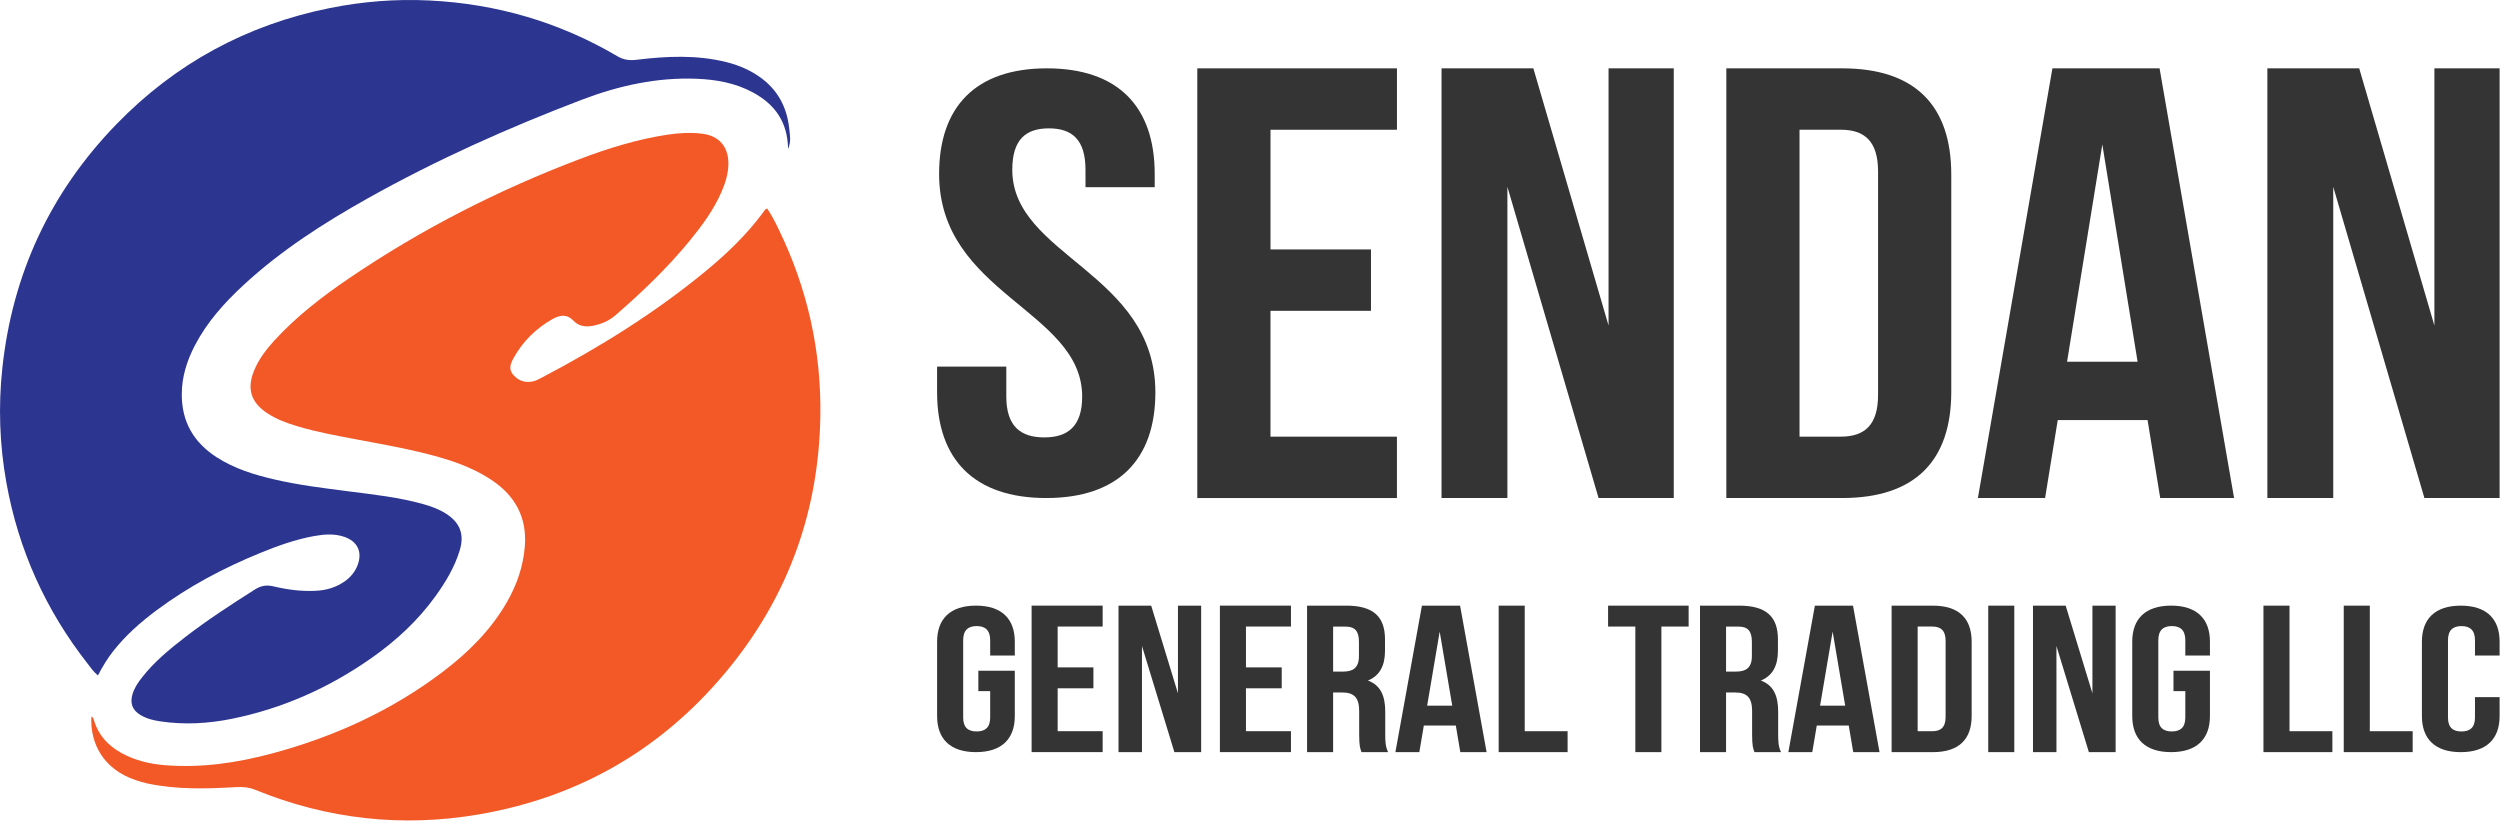
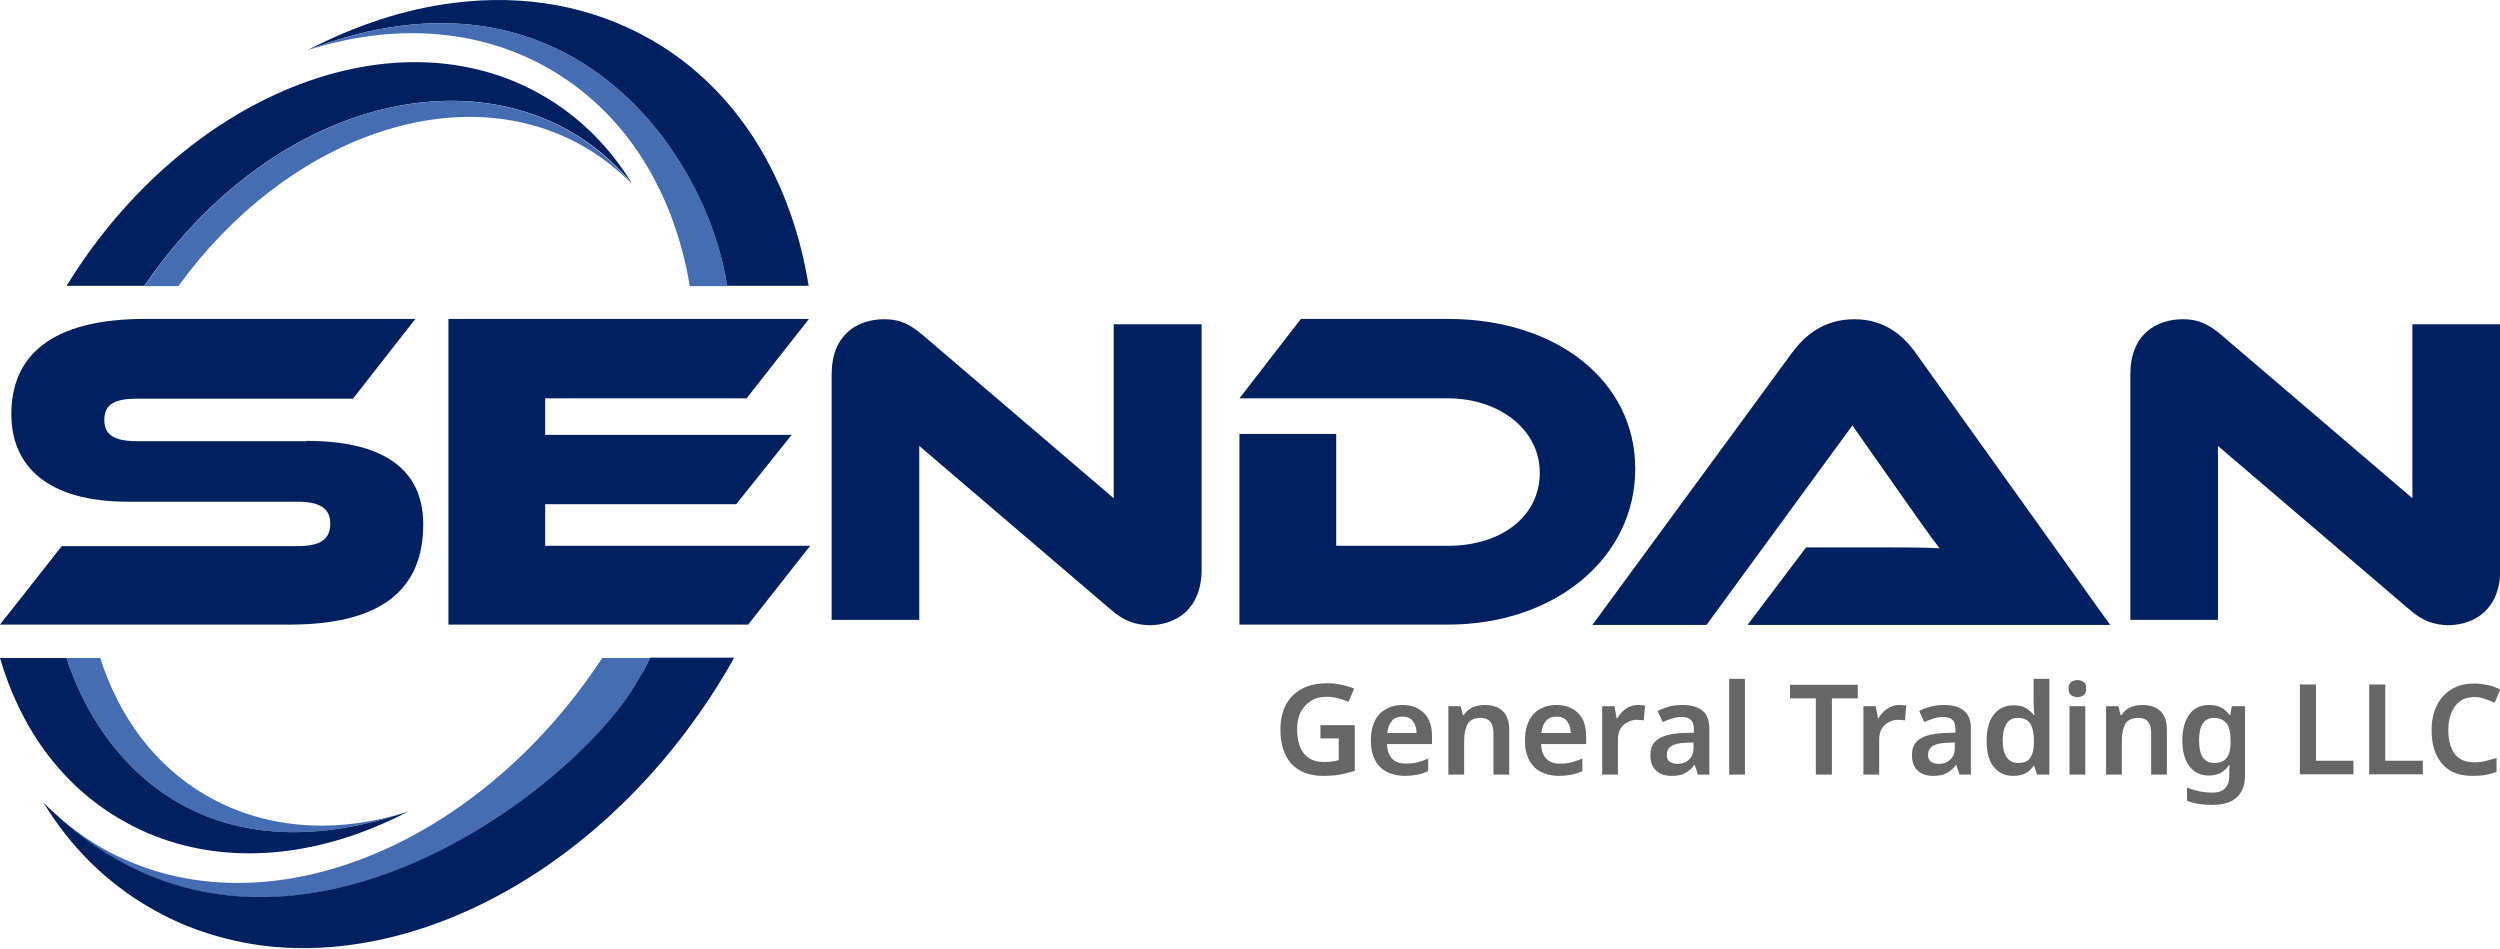
- <svg xmlns="http://www.w3.org/2000/svg" version="1.1" id="Layer_1" x="0px" y="0px" viewBox="0 0 1280 420" style="enable-background:new 0 0 1280 420;" xml:space="preserve">
+ <svg xmlns="http://www.w3.org/2000/svg" version="1.1" id="Layer_1" x="0px" y="0px" viewBox="0 0 793.3 300.9" style="enable-background:new 0 0 793.3 300.9;" xml:space="preserve">
  <style type="text/css">
- 	.st0{fill:#F25927;}
- 	.st1{fill:#2C3590;}
- 	.st2{fill:#343434;}
+ 	.st0{fill:#002060;}
+ 	.st1{fill:#456DB3;}
+ 	.st2{fill:#666666;}
</style>
  <g>
    <g>
-       <path class="st0" d="M392.77,106.74c2.24,3.23,4.04,6.8,5.78,10.38c14.84,30.43,22.07,62.54,21.46,96.43    c-0.87,47.58-15.96,90.21-45.67,127.23c-33.37,41.58-76.59,67.22-129.31,76.22c-39.21,6.69-77.33,2.46-114.2-12.56    c-3.18-1.3-6.31-1.65-9.73-1.45c-15.3,0.88-30.6,1.37-45.73-1.88c-2.03-0.44-4.03-1.06-6.01-1.73    c-16.22-5.47-23.3-18.48-22.58-32.52c1.05,0.45,1.16,1.37,1.41,2.2c2.3,7.46,7.21,12.73,13.93,16.44    c6.94,3.84,14.5,5.65,22.32,6.28c18.67,1.48,36.93-1.19,54.91-6.02c31.62-8.5,60.96-21.83,87.16-41.65    c13.2-9.99,24.83-21.5,33.13-36.01c5.04-8.8,8.27-18.23,9.08-28.38c1.15-14.54-4.78-25.67-16.7-33.73    c-8.27-5.59-17.47-9.14-27.01-11.87c-14.2-4.05-28.73-6.56-43.21-9.28c-9.97-1.88-19.96-3.71-29.7-6.65    c-5.34-1.61-10.55-3.52-15.25-6.62c-8.3-5.47-10.55-12.4-6.85-21.6c2.37-5.89,6.14-10.89,10.38-15.53    c11.43-12.52,24.79-22.76,38.74-32.23c36.78-24.95,76.13-44.99,117.65-60.75c14.57-5.53,29.45-10.15,44.94-12.5    c5.94-0.9,11.9-1.25,17.88-0.5c8.51,1.07,13.36,6.58,13.35,15.25c-0.01,5.11-1.51,9.87-3.52,14.5    c-4.03,9.29-9.99,17.34-16.35,25.11c-11.41,13.93-24.39,26.31-37.96,38.1c-3.47,3.01-7.55,4.66-12,5.46    c-3.48,0.63-6.93,0.02-9.32-2.52c-3.54-3.77-7.19-3.09-10.93-0.98c-8.42,4.75-15.11,11.34-19.83,19.81    c-1.59,2.84-2.88,5.84-0.14,8.85c2.79,3.07,6.2,4.13,10.18,3.17c1.33-0.32,2.61-0.97,3.84-1.61    c29.78-15.6,58.24-33.26,84.24-54.65c11.08-9.12,21.43-19.04,29.95-30.71C391.49,107.7,391.8,107.05,392.77,106.74z" />
-       <path class="st1" d="M403.48,76.25c-0.17-13.55-6.56-22.71-17.83-28.84c-9.02-4.91-18.82-6.67-28.9-7.08    c-20.49-0.82-40.1,3.57-59.09,10.82c-37.57,14.35-74.24,30.7-109.35,50.39c-22.61,12.68-44.39,26.63-63.52,44.31    c-9.86,9.11-18.78,19.01-25.03,31.04c-4.09,7.88-6.7,16.12-6.69,25.14c0.01,14.02,6.15,24.51,17.77,32.03    c9.13,5.91,19.35,9.04,29.8,11.45c12.34,2.85,24.9,4.39,37.44,6.01c12.95,1.67,25.96,3.02,38.59,6.58    c4.02,1.13,7.94,2.53,11.51,4.78c7.34,4.62,9.71,10.65,7.19,18.93c-2.62,8.62-7.21,16.24-12.44,23.49    c-9.05,12.55-20.29,22.89-32.9,31.73c-21.67,15.19-45.39,25.74-71.38,31.01c-12.09,2.45-24.26,3.12-36.5,1.31    c-3.59-0.53-7.09-1.38-10.25-3.28c-4.16-2.52-5.44-5.99-4.05-10.67c0.97-3.28,2.86-6.01,4.93-8.64    c6.23-7.97,13.99-14.32,21.91-20.46c11.45-8.86,23.6-16.72,35.81-24.48c3.1-1.97,6.01-2.43,9.44-1.62    c7.2,1.71,14.49,2.69,21.92,2.28c5.4-0.3,10.38-1.77,14.81-4.95c3.03-2.17,5.26-4.98,6.53-8.47c2.38-6.55-0.23-11.88-6.86-14.18    c-5.18-1.79-10.46-1.33-15.67-0.39c-9.48,1.72-18.51,4.98-27.39,8.61c-18.87,7.7-36.77,17.18-53.15,29.38    c-8.17,6.09-15.78,12.79-22.11,20.84c-3.01,3.83-5.53,7.96-7.86,12.49c-2.24-1.74-3.69-3.96-5.29-6    c-21.52-27.45-35.44-58.37-41.6-92.67c-3.48-19.39-4.18-38.96-2.08-58.6c5.16-48.34,24.61-90.08,58.4-124.91    C89.76,32.52,126.29,12.7,168.86,4.13c16.86-3.4,33.89-4.73,51.05-3.88c34.34,1.7,66.48,11.05,96.15,28.52    c3.22,1.9,6.23,2.28,9.84,1.84c15.38-1.88,30.77-2.6,46.03,1.19c6.27,1.56,12.13,4.07,17.38,7.84    c8.89,6.39,13.6,15.26,14.75,26.03C404.42,69.04,405.18,72.5,403.48,76.25z" />
+       <g>
+         <path class="st0" d="M206.8,12.7C187.8,1.8,166.2-1.9,144.2,0.9c-15.6,1.9-31.3,7.1-46.6,15c83.1-32,126.8,33.2,133.1,74.8h25.9     C251.2,57.1,234.3,28.6,206.8,12.7z" />
+         <path class="st1" d="M97.7,15.9c26.6-8.5,53.8-7.2,76.7,6C198.8,36,213.9,61,218.9,90.8h11.9C224.5,49.1,180.8-16.1,97.7,15.9z" />
+         <path class="st0" d="M200.5,58.2c-7-11.5-16.5-21.1-28.3-27.9C126.1,3.7,61.2,29,23.6,86.8c-0.8,1.3-1.7,2.6-2.5,3.9h24.7     C90.5,25.5,164.3,14.5,200.5,58.2z" />
+         <path class="st1" d="M45.8,90.8h10.8c34.2-47.2,89.2-67.1,128.8-44.2c5.6,3.2,10.6,7.2,15,11.7C164.3,14.5,90.5,25.5,45.8,90.8z" />
+       </g>
+       <g>
+         <path class="st1" d="M129.6,257.5c-22.2,7.1-44.9,6-64-5c-16.5-9.5-27.8-25-33.8-43.7H21.1C31.8,241.9,64.8,279.5,129.6,257.5z" />
+         <path class="st0" d="M21.1,208.8H0.5H0c6.4,22,19.4,40.4,38.6,51.4c22.3,12.9,49.1,13.6,75,4.3c5.4-1.9,10.7-4.3,16-7     C64.8,279.5,31.8,241.9,21.1,208.8z" />
+         <path class="st1" d="M206.3,208.8h-1h-14.2c-40.5,61.6-109.9,88.5-159.2,60c-5.7-3.3-10.8-7.2-15.5-11.5     c71.4,68,167.3-7.7,185.9-41.1l0,0C203.2,214.6,205.3,210.9,206.3,208.8z M203.4,214C203.3,214.1,203.3,214.1,203.4,214     C203.3,214.1,203.3,214.1,203.4,214z M204.2,212.2C204.2,212.2,204.2,212.2,204.2,212.2C204.2,212.2,204.2,212.2,204.2,212.2z" />
+         <path class="st0" d="M206.3,208.8c-1,2.2-3.1,5.8-4,7.3c-18.7,33.5-114.5,109.1-185.9,41.1c-0.9-0.8-1.7-1.6-2.6-2.5     c8.4,13.8,19.8,25.3,33.9,33.4c5,2.9,10.2,5.3,15.6,7.2c7.2,2.5,14.6,4.2,22.1,5c51.9,5.4,111.4-28.9,146.4-89.5     c0.4-0.7,0.8-1.4,1.1-2.1H206.3z" />
+       </g>
    </g>
    <g>
-       <g>
-         <path class="st2" d="M536.01,34.99c36.46,0,55.2,19.66,55.2,54.08v6.76h-35.44v-8.91c0-15.36-6.81-21.2-18.74-21.2     s-18.74,5.84-18.74,21.2c0,44.25,73.26,52.54,73.26,113.99c0,34.41-19.08,54.08-55.88,54.08c-36.8,0-55.88-19.67-55.88-54.08     V187.7h35.44v15.36c0,15.36,7.5,20.89,19.42,20.89s19.42-5.53,19.42-20.89c0-44.25-73.25-52.54-73.25-113.99     C480.82,54.66,499.56,34.99,536.01,34.99z" />
-         <path class="st2" d="M650.49,127.71h51.45v31.43h-51.45v64.43h64.74v31.43H613.02v-220h102.22v31.43h-64.74V127.71z" />
-         <path class="st2" d="M771.79,95.65v159.34h-33.73v-220h47.02l38.5,131.69V34.99h33.39v220h-38.5L771.79,95.65z" />
-         <path class="st2" d="M883.88,34.99h59.29c37.48,0,55.88,19.17,55.88,54.37v111.26c0,35.2-18.4,54.37-55.88,54.37h-59.29V34.99z      M921.36,66.42v157.14h21.13c11.93,0,19.08-5.66,19.08-21.37V87.79c0-15.71-7.15-21.37-19.08-21.37H921.36z" />
-         <path class="st2" d="M1143.85,254.99h-37.82l-6.47-39.91h-46l-6.47,39.91h-34.41l38.16-220h54.86L1143.85,254.99z      M1058.33,185.22h36.12l-18.06-111.26L1058.33,185.22z" />
-         <path class="st2" d="M1194.62,95.65v159.34h-33.73v-220h47.02l38.5,131.69V34.99h33.39v220h-38.5L1194.62,95.65z" />
-       </g>
-       <g>
-         <path class="st2" d="M500.9,343.4h18.68v23.25c0,11.73-6.79,18.44-19.89,18.44c-13.1,0-19.89-6.7-19.89-18.44v-38.13     c0-11.73,6.79-18.44,19.89-18.44c13.1,0,19.89,6.7,19.89,18.44v7.12h-12.61v-7.86c0-5.24-2.67-7.23-6.91-7.23     s-6.91,1.99-6.91,7.23v39.6c0,5.24,2.67,7.12,6.91,7.12s6.91-1.89,6.91-7.12v-13.51h-6.06V343.4z" />
-         <path class="st2" d="M541.52,341.7h18.31v10.71h-18.31v21.96h23.04v10.71h-36.38v-75h36.38v10.71h-23.04V341.7z" />
-         <path class="st2" d="M584.69,330.77v54.32h-12.01v-75h16.73l13.7,44.89v-44.89h11.88v75h-13.7L584.69,330.77z" />
-         <path class="st2" d="M637.93,341.7h18.31v10.71h-18.31v21.96h23.04v10.71h-36.38v-75h36.38v10.71h-23.04V341.7z" />
-         <path class="st2" d="M697.11,385.09c-0.73-1.93-1.21-3.11-1.21-9.21v-11.79c0-6.96-2.67-9.54-8.73-9.54h-4.61v30.54h-13.34v-75     h20.13c13.83,0,19.77,5.68,19.77,17.25v5.89c0,7.71-2.79,12.75-8.73,15.21c6.67,2.46,8.85,8.14,8.85,15.96v11.57     c0,3.64,0.12,6.32,1.46,9.11H697.11z M682.56,320.81v23.04h5.21c4.97,0,8.01-1.93,8.01-7.93v-7.39c0-5.36-2.06-7.71-6.79-7.71     H682.56z" />
-         <path class="st2" d="M761.14,385.09h-13.46l-2.3-13.61H729l-2.3,13.61h-12.25l13.58-75h19.53L761.14,385.09z M730.7,361.31h12.85     l-6.43-37.93L730.7,361.31z" />
-         <path class="st2" d="M767.32,310.09h13.34v64.29h21.95v10.71h-35.29V310.09z" />
-         <path class="st2" d="M823.35,310.09h41.23v10.71h-13.95v64.29h-13.34v-64.29h-13.95V310.09z" />
-         <path class="st2" d="M898.29,385.09c-0.73-1.93-1.21-3.11-1.21-9.21v-11.79c0-6.96-2.67-9.54-8.73-9.54h-4.61v30.54H870.4v-75     h20.13c13.83,0,19.77,5.68,19.77,17.25v5.89c0,7.71-2.79,12.75-8.73,15.21c6.67,2.46,8.85,8.14,8.85,15.96v11.57     c0,3.64,0.12,6.32,1.46,9.11H898.29z M883.74,320.81v23.04h5.21c4.97,0,8.01-1.93,8.01-7.93v-7.39c0-5.36-2.06-7.71-6.79-7.71     H883.74z" />
-         <path class="st2" d="M962.32,385.09h-13.46l-2.3-13.61h-16.37l-2.3,13.61h-12.25l13.58-75h19.52L962.32,385.09z M931.88,361.31     h12.86l-6.43-37.93L931.88,361.31z" />
-         <path class="st2" d="M968.5,310.09h21.1c13.34,0,19.89,6.54,19.89,18.54v37.93c0,12-6.55,18.54-19.89,18.54h-21.1V310.09z      M981.84,320.81v53.57h7.52c4.25,0,6.79-1.93,6.79-7.29v-39c0-5.36-2.55-7.29-6.79-7.29H981.84z" />
-         <path class="st2" d="M1017.98,310.09h13.34v75h-13.34V310.09z" />
-         <path class="st2" d="M1052.9,330.77v54.32h-12.01v-75h16.73l13.7,44.89v-44.89h11.88v75h-13.7L1052.9,330.77z" />
-         <path class="st2" d="M1112.81,343.4h18.68v23.25c0,11.73-6.79,18.44-19.89,18.44c-13.1,0-19.89-6.7-19.89-18.44v-38.13     c0-11.73,6.79-18.44,19.89-18.44c13.1,0,19.89,6.7,19.89,18.44v7.12h-12.61v-7.86c0-5.24-2.67-7.23-6.91-7.23     s-6.91,1.99-6.91,7.23v39.6c0,5.24,2.67,7.12,6.91,7.12s6.91-1.89,6.91-7.12v-13.51h-6.06V343.4z" />
-         <path class="st2" d="M1158.89,310.09h13.34v64.29h21.95v10.71h-35.29V310.09z" />
-         <path class="st2" d="M1200,310.09h13.34v64.29h21.95v10.71H1200V310.09z" />
-         <path class="st2" d="M1279.8,356.92v9.74c0,11.73-6.79,18.44-19.89,18.44c-13.1,0-19.89-6.7-19.89-18.44v-38.13     c0-11.73,6.79-18.44,19.89-18.44c13.1,0,19.89,6.7,19.89,18.44v7.12h-12.61v-7.86c0-5.24-2.67-7.23-6.91-7.23     c-4.25,0-6.91,1.99-6.91,7.23v39.6c0,5.24,2.67,7.12,6.91,7.12c4.25,0,6.91-1.89,6.91-7.12v-10.47H1279.8z" />
-       </g>
+       <path class="st2" d="M419.1,230.1h10.8v14.5c-1.5,0.5-3.1,0.9-4.7,1.2c-1.6,0.3-3.4,0.4-5.4,0.4c-4.3,0-7.6-1.3-10-3.8    c-2.3-2.6-3.5-6.2-3.5-10.9c0-3,0.6-5.6,1.7-7.8c1.2-2.2,2.8-3.9,5.1-5.1c2.2-1.2,4.9-1.8,8.1-1.8c1.6,0,3.1,0.2,4.5,0.5    c1.4,0.3,2.8,0.7,4,1.2l-1.8,4.2c-0.9-0.4-2-0.8-3.2-1.1c-1.2-0.3-2.4-0.5-3.7-0.5c-1.9,0-3.6,0.4-5,1.3c-1.4,0.9-2.5,2.1-3.3,3.6    c-0.8,1.6-1.1,3.4-1.1,5.5c0,2,0.3,3.8,0.9,5.4c0.6,1.5,1.5,2.8,2.8,3.6c1.3,0.9,2.9,1.3,5,1.3c1,0,1.9-0.1,2.6-0.2    c0.7-0.1,1.4-0.2,1.9-0.4v-6.9h-5.8V230.1z" />
+       <path class="st2" d="M445,223.7c2.9,0,5.2,0.9,6.9,2.6c1.7,1.7,2.5,4.1,2.5,7.2v2.6h-14.3c0.1,2,0.6,3.5,1.6,4.6s2.5,1.6,4.3,1.6    c1.4,0,2.6-0.1,3.8-0.4c1.1-0.3,2.3-0.7,3.4-1.2v4c-1.1,0.5-2.2,0.9-3.3,1.1s-2.5,0.4-4.1,0.4c-2.1,0-4-0.4-5.6-1.2    c-1.6-0.8-2.9-2-3.8-3.7s-1.4-3.7-1.4-6.2c0-3.7,0.9-6.5,2.7-8.5C439.6,224.7,442,223.7,445,223.7z M445,227.4    c-1.4,0-2.5,0.4-3.3,1.3s-1.3,2.2-1.5,3.9h9.3c0-1.5-0.4-2.7-1.1-3.7C447.7,227.9,446.5,227.4,445,227.4z" />
+       <path class="st2" d="M471.1,223.7c2.4,0,4.3,0.6,5.7,1.9c1.4,1.3,2.1,3.3,2.1,6.1v14.1h-5v-13.1c0-1.6-0.3-2.8-1-3.7    c-0.6-0.8-1.7-1.2-3-1.2c-2,0-3.4,0.6-4.2,1.9c-0.7,1.3-1.1,3.1-1.1,5.5v10.6h-5v-21.7h3.9l0.7,2.8h0.3c0.7-1.1,1.6-1.9,2.9-2.5    C468.5,224,469.7,223.7,471.1,223.7z" />
+       <path class="st2" d="M493.9,223.7c2.9,0,5.2,0.9,6.9,2.6c1.7,1.7,2.5,4.1,2.5,7.2v2.6H489c0.1,2,0.6,3.5,1.6,4.6s2.5,1.6,4.3,1.6    c1.4,0,2.6-0.1,3.8-0.4c1.1-0.3,2.3-0.7,3.4-1.2v4c-1.1,0.5-2.2,0.9-3.3,1.1s-2.5,0.4-4.1,0.4c-2.1,0-4-0.4-5.6-1.2    c-1.6-0.8-2.9-2-3.8-3.7s-1.4-3.7-1.4-6.2c0-3.7,0.9-6.5,2.7-8.5C488.5,224.7,490.9,223.7,493.9,223.7z M493.9,227.4    c-1.4,0-2.5,0.4-3.3,1.3s-1.3,2.2-1.5,3.9h9.3c0-1.5-0.4-2.7-1.1-3.7C496.6,227.9,495.4,227.4,493.9,227.4z" />
+       <path class="st2" d="M519.8,223.7c0.3,0,0.7,0,1.2,0.1c0.4,0,0.8,0.1,1,0.1l-0.4,4.7c-0.3-0.1-0.6-0.1-1-0.1s-0.7-0.1-1-0.1    c-1.1,0-2.1,0.2-3,0.7c-0.9,0.4-1.7,1.1-2.3,2s-0.9,2.1-0.9,3.5v11.2h-5v-21.7h3.9l0.7,3.8h0.2c0.6-1.1,1.5-2.1,2.6-2.9    C517,224.1,518.3,223.7,519.8,223.7z" />
+       <path class="st2" d="M533.8,223.7c2.8,0,4.9,0.6,6.4,1.8c1.5,1.2,2.2,3.1,2.2,5.7v14.6h-3.6l-1-3h-0.2c-0.9,1.2-1.9,2-3,2.6    s-2.5,0.8-4.2,0.8c-1.9,0-3.6-0.5-4.8-1.6c-1.3-1.1-1.9-2.8-1.9-5.1c0-2.2,0.8-3.9,2.5-5c1.6-1.1,4.1-1.7,7.5-1.9l3.8-0.1v-1.1    c0-1.4-0.3-2.4-1-3c-0.7-0.6-1.6-0.9-2.8-0.9c-1.1,0-2.1,0.2-3.1,0.5c-1,0.3-2,0.7-3,1.1l-1.6-3.5c1.1-0.6,2.3-1,3.7-1.4    C530.9,223.9,532.3,223.7,533.8,223.7z M537.4,235.6l-2.6,0.1c-2.2,0.1-3.7,0.5-4.6,1.1c-0.9,0.7-1.3,1.6-1.3,2.7    c0,1,0.3,1.8,0.9,2.2c0.6,0.4,1.4,0.7,2.4,0.7c1.5,0,2.7-0.4,3.7-1.3s1.5-2.1,1.5-3.7V235.6z" />
+       <path class="st2" d="M553.7,245.8h-5v-30.4h5V245.8z" />
+       <path class="st2" d="M581.3,245.8h-5.1v-24.2H568v-4.3h21.5v4.3h-8.2V245.8z" />
+       <path class="st2" d="M602.7,223.7c0.3,0,0.7,0,1.2,0.1c0.4,0,0.8,0.1,1,0.1l-0.4,4.7c-0.3-0.1-0.6-0.1-1-0.1s-0.7-0.1-1-0.1    c-1.1,0-2.1,0.2-3,0.7c-0.9,0.4-1.7,1.1-2.3,2s-0.9,2.1-0.9,3.5v11.2h-5v-21.7h3.9l0.7,3.8h0.2c0.6-1.1,1.5-2.1,2.6-2.9    C600,224.1,601.3,223.7,602.7,223.7z" />
+       <path class="st2" d="M616.8,223.7c2.8,0,4.9,0.6,6.4,1.8c1.5,1.2,2.2,3.1,2.2,5.7v14.6h-3.6l-1-3h-0.2c-0.9,1.2-1.9,2-3,2.6    s-2.5,0.8-4.2,0.8c-1.9,0-3.6-0.5-4.8-1.6c-1.3-1.1-1.9-2.8-1.9-5.1c0-2.2,0.8-3.9,2.5-5c1.6-1.1,4.1-1.7,7.5-1.9l3.8-0.1v-1.1    c0-1.4-0.3-2.4-1-3c-0.7-0.6-1.6-0.9-2.8-0.9c-1.1,0-2.1,0.2-3.1,0.5c-1,0.3-2,0.7-3,1.1l-1.6-3.5c1.1-0.6,2.3-1,3.7-1.4    C613.9,223.9,615.3,223.7,616.8,223.7z M620.3,235.6l-2.6,0.1c-2.2,0.1-3.7,0.5-4.6,1.1c-0.9,0.7-1.3,1.6-1.3,2.7    c0,1,0.3,1.8,0.9,2.2c0.6,0.4,1.4,0.7,2.4,0.7c1.5,0,2.7-0.4,3.7-1.3s1.5-2.1,1.5-3.7V235.6z" />
+       <path class="st2" d="M638.8,246.2c-2.5,0-4.5-0.9-6.1-2.8c-1.6-1.9-2.3-4.7-2.3-8.4c0-3.7,0.8-6.5,2.4-8.4    c1.6-1.9,3.6-2.8,6.2-2.8c1.6,0,2.9,0.3,3.9,0.9c1,0.6,1.8,1.4,2.5,2.2h0.2c-0.1-0.4-0.2-0.9-0.2-1.7s-0.1-1.5-0.1-2.2v-7.6h5    v30.4h-3.9l-0.9-2.8h-0.2c-0.6,0.9-1.4,1.7-2.4,2.3C641.8,245.9,640.4,246.2,638.8,246.2z M640.3,242.1c1.9,0,3.2-0.5,3.9-1.6    c0.8-1.1,1.2-2.7,1.2-4.8V235c0-2.3-0.4-4.1-1.1-5.3c-0.7-1.2-2.1-1.9-4.1-1.9c-1.5,0-2.7,0.6-3.5,1.9s-1.2,3-1.2,5.3    c0,2.3,0.4,4,1.2,5.2C637.6,241.5,638.8,242.1,640.3,242.1z" />
+       <path class="st2" d="M659.2,215.8c0.7,0,1.4,0.2,2,0.6c0.6,0.4,0.8,1.1,0.8,2.1c0,1-0.3,1.7-0.8,2.1c-0.6,0.4-1.2,0.6-2,0.6    c-0.8,0-1.4-0.2-2-0.6c-0.5-0.4-0.8-1.1-0.8-2.1c0-1,0.3-1.7,0.8-2.1C657.8,216,658.4,215.8,659.2,215.8z M661.7,224.1v21.7h-5    v-21.7H661.7z" />
+       <path class="st2" d="M679.8,223.7c2.4,0,4.3,0.6,5.7,1.9c1.4,1.3,2.1,3.3,2.1,6.1v14.1h-5v-13.1c0-1.6-0.3-2.8-1-3.7    c-0.6-0.8-1.7-1.2-3-1.2c-2,0-3.4,0.6-4.2,1.9c-0.7,1.3-1.1,3.1-1.1,5.5v10.6h-5v-21.7h3.9l0.7,2.8h0.3c0.7-1.1,1.6-1.9,2.9-2.5    C677.1,224,678.4,223.7,679.8,223.7z" />
+       <path class="st2" d="M701.1,223.7c2.8,0,4.9,1.1,6.4,3.2h0.2l0.5-2.8h4.2V246c0,3.1-0.9,5.4-2.6,7c-1.7,1.6-4.3,2.4-7.8,2.4    c-1.5,0-3-0.1-4.3-0.3c-1.3-0.2-2.5-0.5-3.7-1v-4.2c1.2,0.5,2.5,0.9,3.9,1.2c1.4,0.3,2.9,0.4,4.4,0.4c1.6,0,2.9-0.5,3.8-1.4    c0.9-0.9,1.3-2.3,1.3-4v-0.6c0-0.4,0-0.9,0-1.4s0.1-1,0.1-1.3h-0.2c-0.7,1.1-1.7,1.9-2.7,2.5c-1.1,0.5-2.3,0.8-3.7,0.8    c-2.6,0-4.7-1-6.2-3c-1.5-2-2.2-4.7-2.2-8.2c0-3.5,0.8-6.3,2.3-8.3S698.4,223.7,701.1,223.7z M702.5,227.8c-3.1,0-4.7,2.4-4.7,7.2    c0,4.7,1.6,7.1,4.8,7.1c1.8,0,3.1-0.5,3.9-1.5s1.3-2.6,1.3-4.9V235c0-2.6-0.4-4.4-1.3-5.5S704.3,227.8,702.5,227.8z" />
+       <path class="st2" d="M729.8,245.8v-28.6h5.1v24.2h11.9v4.3H729.8z" />
+       <path class="st2" d="M751.8,245.8v-28.6h5.1v24.2h11.9v4.3H751.8z" />
+       <path class="st2" d="M785.1,221.2c-2.6,0-4.6,0.9-6,2.8c-1.4,1.9-2.2,4.4-2.2,7.6c0,3.3,0.7,5.8,2,7.6s3.4,2.7,6.2,2.7    c1.2,0,2.4-0.1,3.5-0.4c1.2-0.3,2.4-0.6,3.6-1v4.4c-1.2,0.5-2.4,0.8-3.5,1s-2.6,0.3-4.1,0.3c-2.9,0-5.4-0.6-7.3-1.8    c-1.9-1.2-3.3-2.9-4.3-5.1s-1.4-4.8-1.4-7.7c0-2.9,0.5-5.4,1.6-7.6c1-2.2,2.6-3.9,4.6-5.2c2-1.3,4.5-1.9,7.4-1.9    c1.4,0,2.9,0.2,4.3,0.5c1.4,0.3,2.7,0.8,3.9,1.4l-1.8,4.2c-1-0.5-2.1-0.9-3.1-1.2C787.4,221.3,786.3,221.2,785.1,221.2z" />
+     </g>
+     <g>
+       <path class="st0" d="M97.3,139.9c24.1,0,37,8.8,37,26.5c0,19.9-12.3,31.8-42.4,31.8H0l19.6-24.9h74.7c7.2,0,10.5-2,10.5-7.1    c0-4.9-3.2-7-10.5-7H40.6c-25.4,0-37-11.2-37-27.8c0-18.3,12.4-30.2,42.4-30.2h85.8L112,126.5H43.6c-7.1,0-10.5,1.7-10.5,6.7    s3.4,6.8,10.5,6.8H97.3z" />
+       <path class="st0" d="M257,173.3l-19.6,24.9h-95.1v-97h114.4l-19.8,25.2H173v11.6h78.2l-17.6,22H173v13.2H257z" />
+       <path class="st0" d="M352.2,193.2l-60.5-51.7v55.2h-27.8v-77.9c0-12.5,8-17.5,16.7-17.5c3.7,0,7.4,0.8,12.3,5.1l60.5,51.7v-55.2    h27.9v77.8c0,12.5-8,17.7-16.8,17.7C360.6,198.2,356.9,197.4,352.2,193.2z" />
+       <path class="st0" d="M459.4,198.2h-66.1v-60.5h30.7v35.5h35.4c17,0,29.2-9.3,29.2-23.2c0-13.6-12.7-23.6-29.2-23.6h-66.1    l19.5-25.2h46.6c34.5,0,59.5,19.6,59.5,47.6C518.9,176.9,493.6,198.2,459.4,198.2z" />
+       <path class="st0" d="M554.6,198.2l18.5-24.5h24.8c5.9,0,12.8,0,17.6,0.3c-2.7-3.4-6.8-9.3-10-13.8l-17.7-25.2l-46.3,63.3h-36.2    l63.3-86.3c4.1-5.6,10.2-10.7,19.8-10.7c9.2,0,15.2,4.7,19.5,10.7l61.7,86.3H554.6z" />
+       <path class="st0" d="M764.3,193.2l-60.5-51.7v55.2H676v-77.9c0-12.5,8-17.5,16.7-17.5c3.7,0,7.4,0.8,12.3,5.1l60.5,51.7v-55.2    h27.9v77.8c0,12.5-8,17.7-16.8,17.7C772.7,198.2,769,197.4,764.3,193.2z" />
    </g>
  </g>
</svg>
